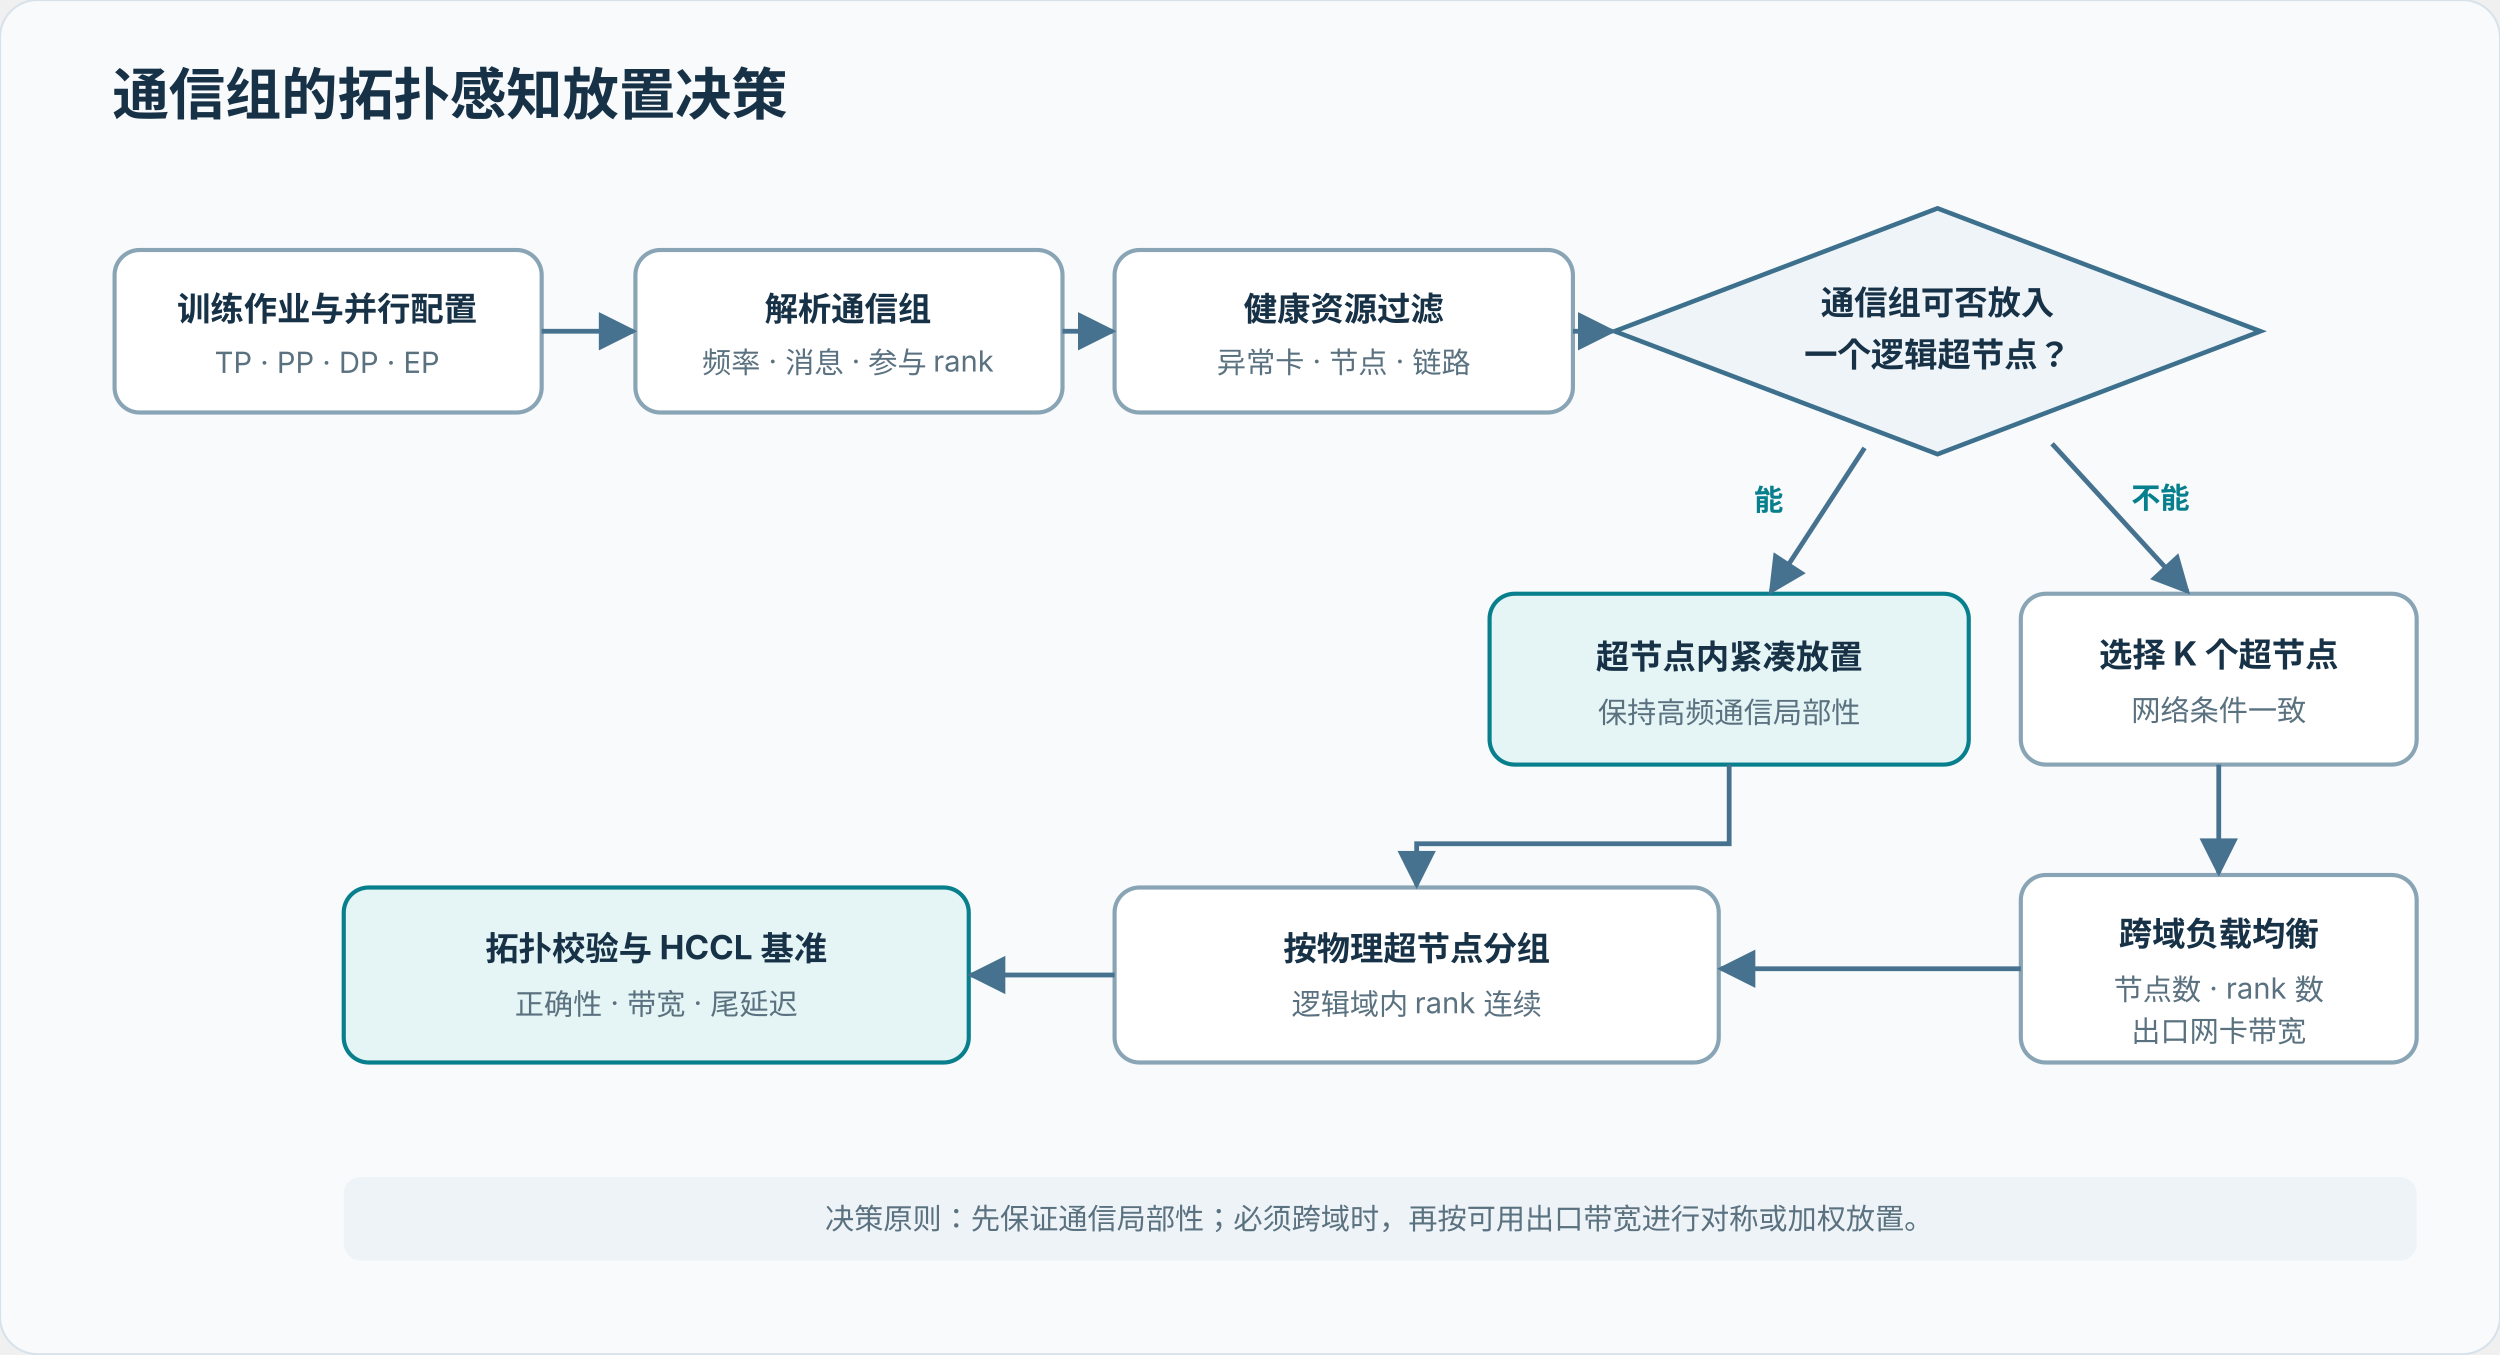
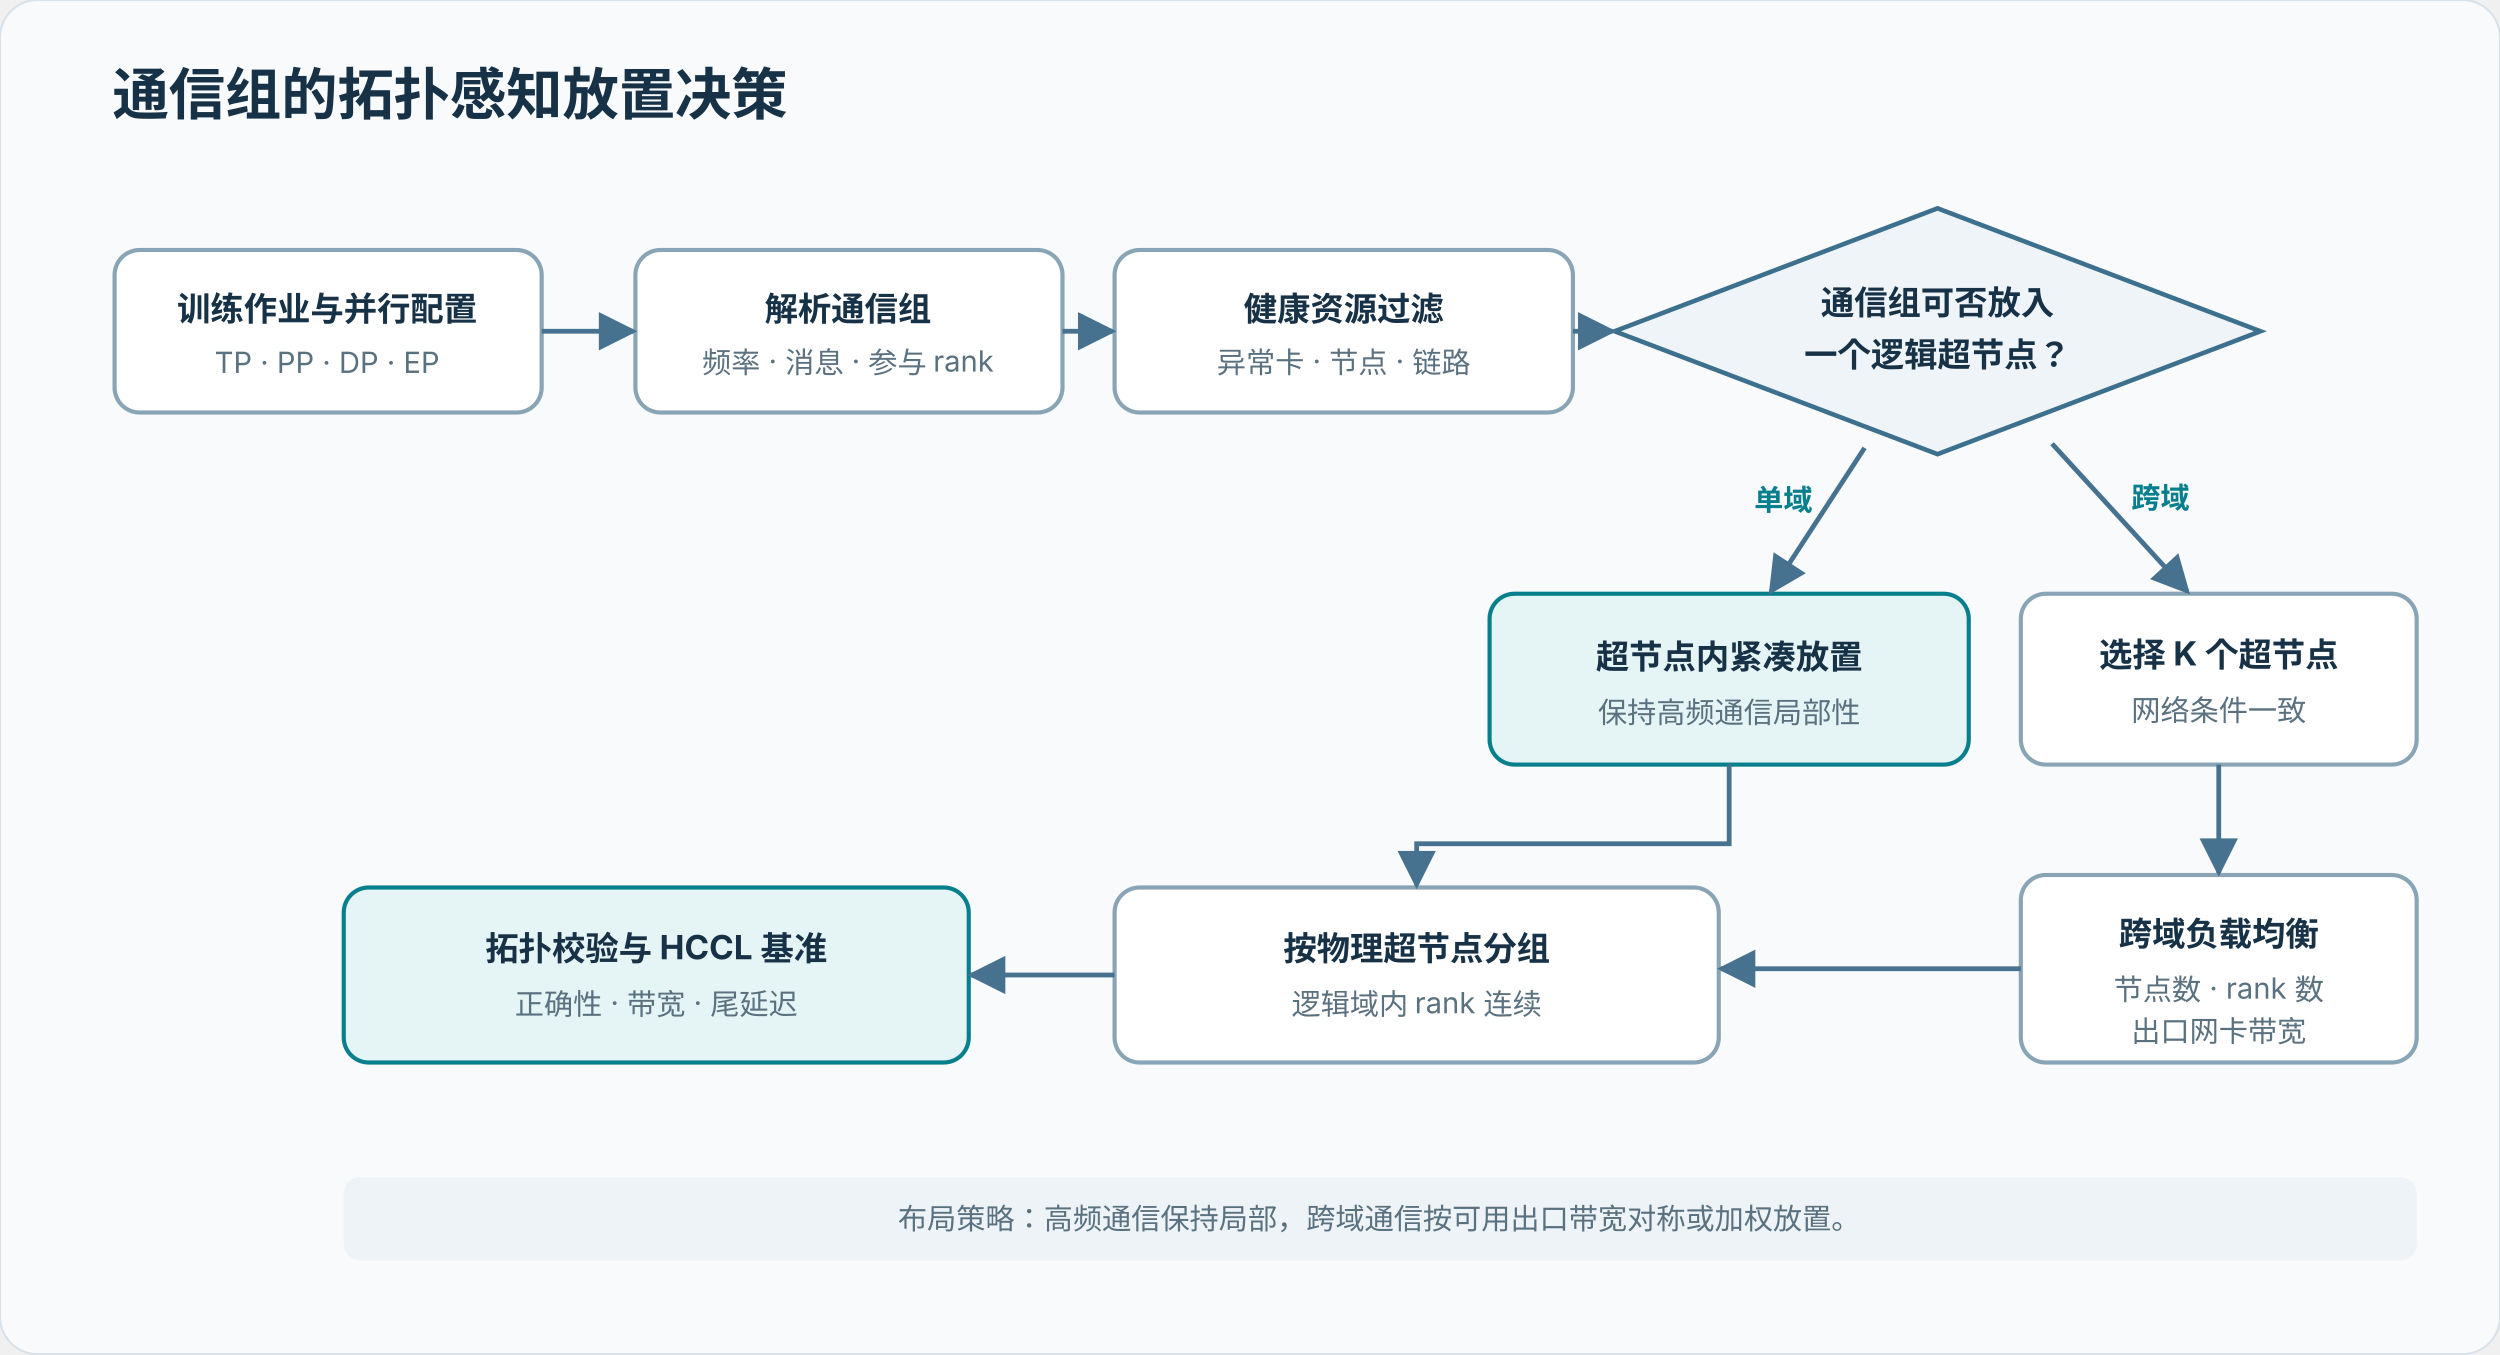
<svg xmlns="http://www.w3.org/2000/svg" viewBox="0 0 1200 650" role="img" aria-labelledby="title desc">
  <defs>
    <marker id="arrow" viewBox="0 0 10 10" refX="9" refY="5" markerWidth="8" markerHeight="8" orient="auto">
      <path d="M0 0 10 5 0 10z" fill="#46728f" />
    </marker>
    <style>
      text { font-family: ui-sans-serif, system-ui, -apple-system, "PingFang SC", "Microsoft YaHei", sans-serif; fill: #173247; }
      .title { font-size: 27px; font-weight: 700; }
      .box { fill: #fff; stroke: #89a5b5; stroke-width: 2; rx: 12; }
      .accent { fill: #e5f5f5; stroke: #087f8c; }
      .decision { fill: #eef4f8; stroke: #3d708d; stroke-width: 2.2; }
      .label { font-size: 16px; font-weight: 650; }
      .minor { font-size: 14px; fill: #5a7180; }
      .line { fill: none; stroke: #46728f; stroke-width: 2.3; marker-end: url(#arrow); }
      .edge { font-size: 14px; font-weight: 650; fill: #087f8c; }
    </style>
  </defs>
  <rect width="1200" height="650" rx="18" fill="#f8fafc" stroke="#d8e2ea" />
  <text class="title" x="54" y="55">通信组的拓扑感知放置决策</text>
  <g transform="translate(55 120)">
    <rect class="box" width="205" height="78" />
    <text class="label" x="102" y="34" text-anchor="middle">训练作业与并行配置</text>
    <text class="minor" x="102" y="59" text-anchor="middle">TP · PP · DP · EP</text>
  </g>
  <g transform="translate(305 120)">
    <rect class="box" width="205" height="78" />
    <text class="label" x="102" y="34" text-anchor="middle">解析通信组</text>
    <text class="minor" x="102" y="59" text-anchor="middle">频率 · 消息 · 参与 rank</text>
  </g>
  <g transform="translate(535 120)">
    <rect class="box" width="220" height="78" />
    <text class="label" x="110" y="34" text-anchor="middle">健康资源过滤</text>
    <text class="minor" x="110" y="59" text-anchor="middle">异常卡 · 节点 · 链路</text>
  </g>
  <path class="line" d="M260 159 H304" />
  <path class="line" d="M510 159 H534" />
  <polygon class="decision" points="930,100 1085,159 930,218 775,159" />
  <text class="label" x="930" y="151" text-anchor="middle">通信组可否放入</text>
  <text class="label" x="930" y="176" text-anchor="middle">一个逻辑超节点？</text>
  <path class="line" d="M755 159 H774" />
  <g transform="translate(715 285)">
    <rect class="box accent" width="230" height="82" />
    <text class="label" x="115" y="36" text-anchor="middle">超节点内紧凑放置</text>
    <text class="minor" x="115" y="62" text-anchor="middle">保持高频通信局部性</text>
  </g>
  <path class="line" d="M895 215 L850 284" />
-   <text class="edge" x="842" y="245">能</text>
+   <text class="edge" x="842" y="245">单域</text>
  <g transform="translate(970 285)">
    <rect class="box" width="190" height="82" />
    <text class="label" x="95" y="35" text-anchor="middle">选择 K 个超节点</text>
    <text class="minor" x="95" y="61" text-anchor="middle">网络条件一致</text>
  </g>
  <path class="line" d="M985 213 L1050 284" />
-   <text class="edge" x="1023" y="244">不能</text>
+   <text class="edge" x="1023" y="244">跨域</text>
  <g transform="translate(970 420)">
    <rect class="box" width="190" height="90" />
    <text class="label" x="95" y="34" text-anchor="middle">跨域负载均衡</text>
    <text class="minor" x="95" y="60" text-anchor="middle">节点数 · rank 数</text>
    <text class="minor" x="95" y="80" text-anchor="middle">出口网卡带宽</text>
  </g>
  <path class="line" d="M1065 367 V419" />
  <g transform="translate(535 426)">
    <rect class="box" width="290" height="84" />
    <text class="label" x="145" y="35" text-anchor="middle">按物理超节点分组</text>
    <text class="minor" x="145" y="61" text-anchor="middle">逻辑域内 rank 连续</text>
  </g>
  <path class="line" d="M830 367 V405 H680 V425" />
  <path class="line" d="M970 465 H826" />
  <g transform="translate(165 426)">
    <rect class="box accent" width="300" height="84" />
    <text class="label" x="150" y="35" text-anchor="middle">拓扑校验与 HCCL 基准</text>
    <text class="minor" x="150" y="61" text-anchor="middle">正确性 · 带宽 · 尾延迟</text>
  </g>
  <path class="line" d="M535 468 H466" />
  <rect x="165" y="565" width="995" height="40" rx="8" fill="#eef3f7" />
-   <text class="minor" x="662" y="590" text-anchor="middle">决策原则：先保证通信局部性；必须跨域时，再按可用出口带宽进行对称或加权放置。</text>
+   <text class="minor" x="662" y="590" text-anchor="middle">布局策略：高频通信保持局部，跨域通信按可用出口带宽对称或加权放置。</text>
</svg>
